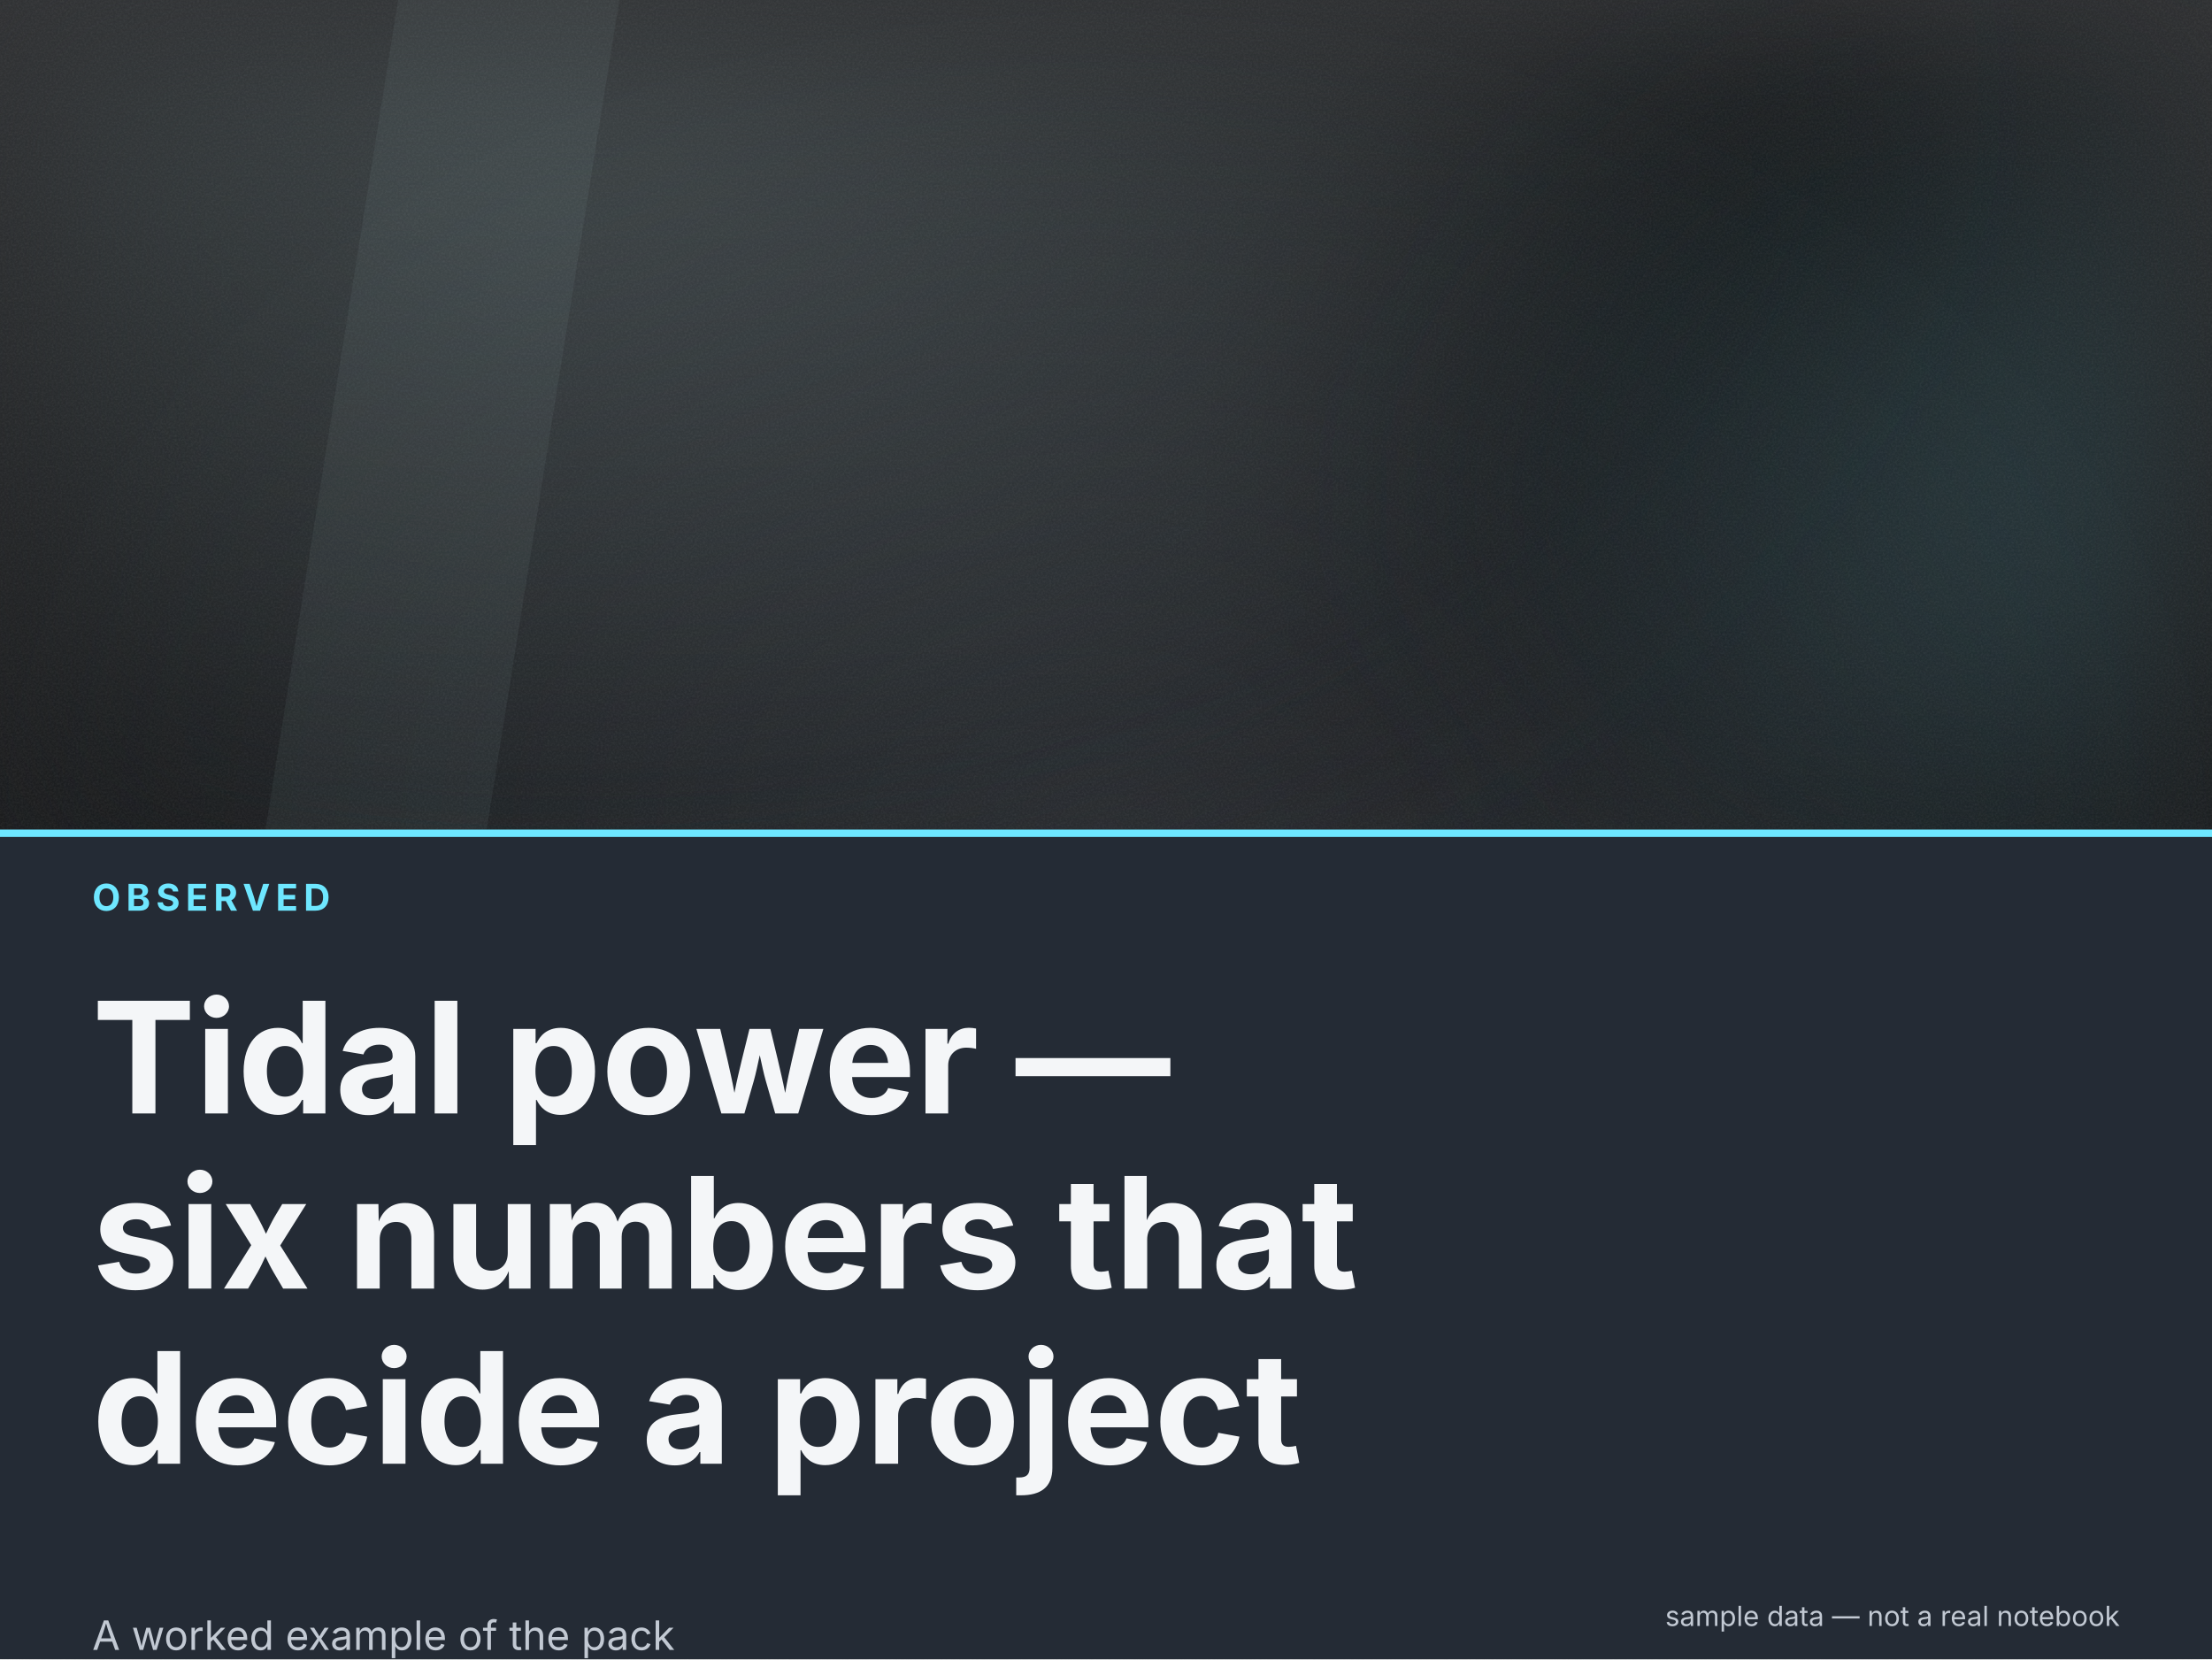
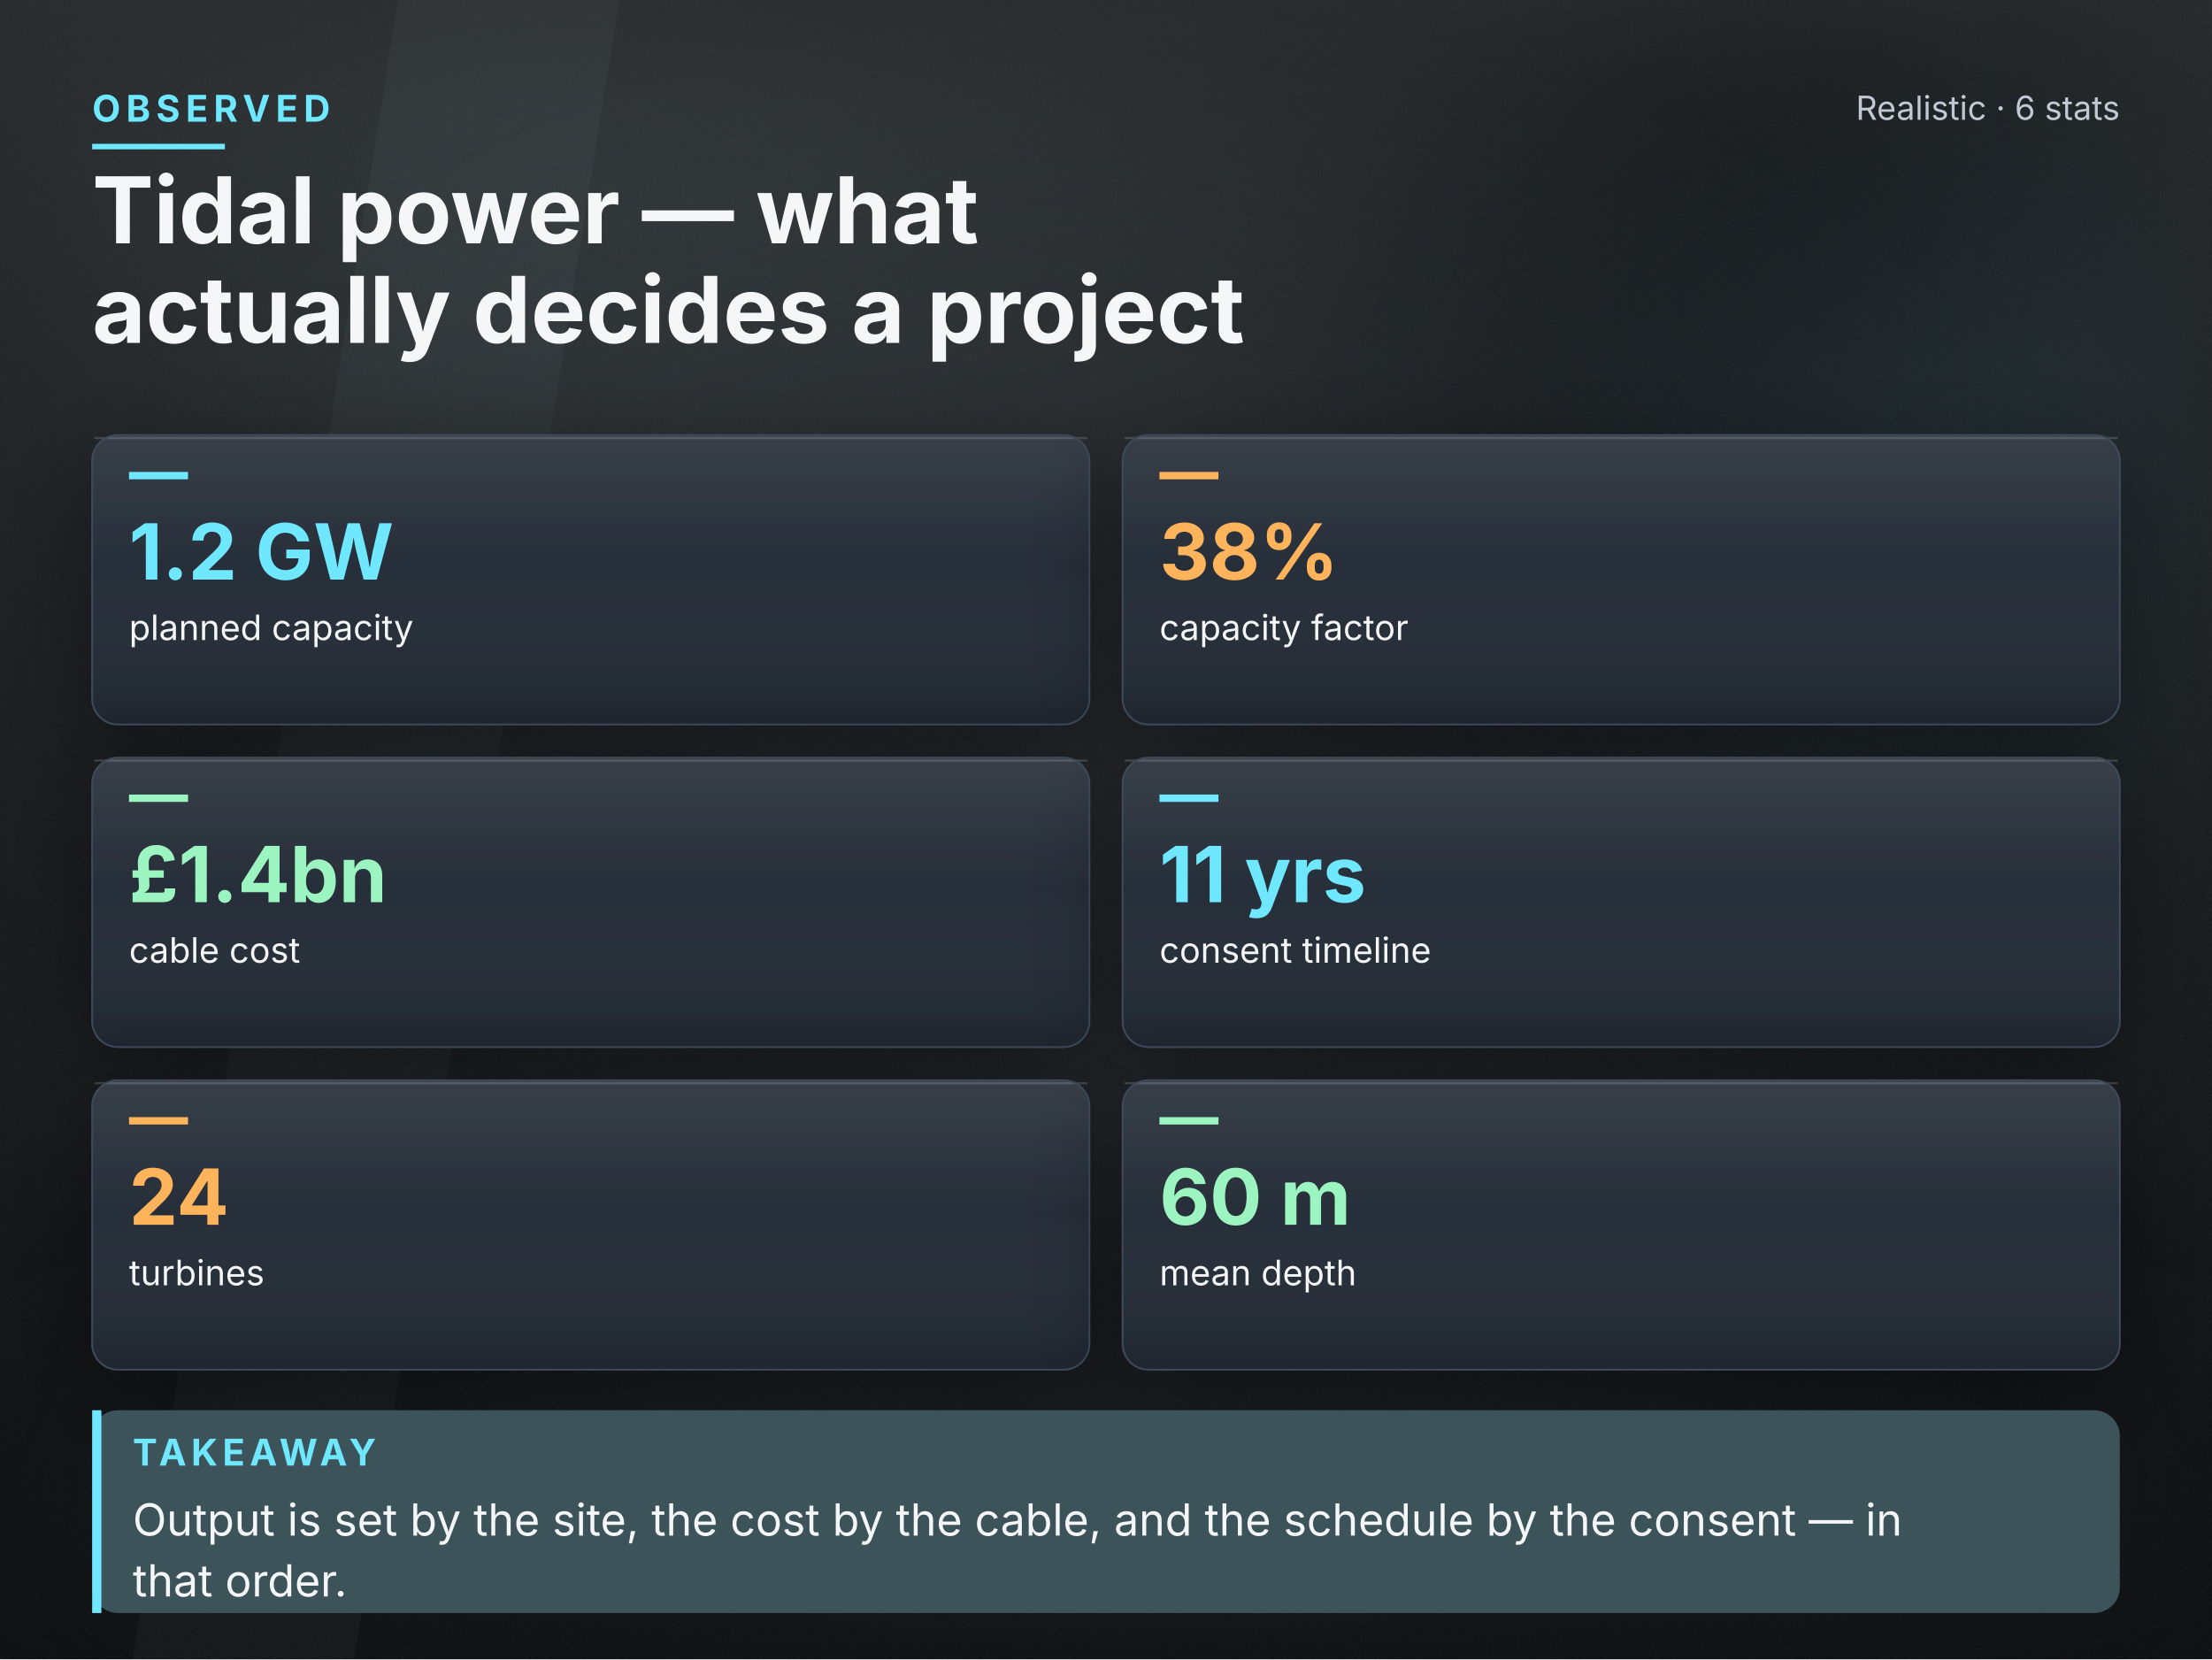
- <svg xmlns="http://www.w3.org/2000/svg" width="1200" height="900" viewBox="0 0 1200 900" role="img" aria-labelledby="gfx-title gfx-desc" data-template="cover" data-preset="realistic" data-detail="standard">
+ <svg xmlns="http://www.w3.org/2000/svg" width="1200" height="900" viewBox="0 0 1200 900" role="img" aria-labelledby="gfx-title gfx-desc" data-template="infographic" data-preset="realistic" data-detail="standard">
  <defs>
    <filter id="grain">
      <feTurbulence type="fractalNoise" baseFrequency="0.9" numOctaves="3" seed="11" stitchTiles="stitch" />
      <feColorMatrix type="saturate" values="0" />
      <feComponentTransfer>
        <feFuncA type="linear" slope="0.1" />
      </feComponentTransfer>
    </filter>
    <filter id="soften" x="-40%" y="-60%" width="180%" height="240%">
      <feGaussianBlur stdDeviation="60" />
    </filter>
    <filter id="soft" x="-30%" y="-30%" width="160%" height="170%">
      <feDropShadow dx="0" dy="14" stdDeviation="26" flood-color="#000000" flood-opacity="0.42" />
    </filter>
    <linearGradient id="cardgloss" x1="0" y1="0" x2="0" y2="1">
      <stop offset="0" stop-color="#ffffff" stop-opacity="0.10" />
      <stop offset="0.45" stop-color="#ffffff" stop-opacity="0.02" />
      <stop offset="1" stop-color="#000000" stop-opacity="0.10" />
    </linearGradient>
  </defs>
  <linearGradient id="plateBase" x1="0" y1="0" x2="0" y2="1">
    <stop offset="0" stop-color="#5a5c60" />
    <stop offset="1" stop-color="#0a0c0f" />
  </linearGradient>
  <rect width="1200" height="900" fill="url(#plateBase)" />
  <radialGradient id="keyLight">
    <stop offset="0" stop-color="#9ab3b9" />
    <stop offset="1" stop-color="#0a0c0f" />
  </radialGradient>
  <ellipse cx="312" cy="54" rx="744" ry="468" fill="url(#keyLight)" opacity="0.55" filter="url(#soften)" />
  <radialGradient id="rimLight">
    <stop offset="0" stop-color="#53a8ba" />
    <stop offset="1" stop-color="#0a0c0f" />
  </radialGradient>
  <ellipse cx="1128" cy="270" rx="360" ry="270" fill="url(#rimLight)" opacity="0.42" filter="url(#soften)" />
  <radialGradient id="pool">
    <stop offset="0" stop-color="#4a575b" />
    <stop offset="1" stop-color="#0a0c0f" />
  </radialGradient>
  <ellipse cx="600" cy="918" rx="864" ry="306" fill="url(#pool)" opacity="0.55" filter="url(#soften)" />
  <ellipse cx="600" cy="594" rx="744" ry="90" fill="#67787d" opacity="0.22" filter="url(#soften)" />
  <line x1="0.0" y1="594.0" x2="1200.0" y2="594.0" stroke="#458998" stroke-width="1" opacity="0.10" />
  <radialGradient id="vig">
    <stop offset="0" stop-color="#1f2227" />
    <stop offset="1" stop-color="#000000" />
  </radialGradient>
  <rect width="1200" height="900" fill="url(#vig)" opacity="0.50" />
  <rect width="1200" height="900" filter="url(#grain)" opacity="0.9" />
  <path d="M216 0 L 336 0 L 192 900 L 72 900" fill="#d3f7ff" opacity="0.05" />
-   <rect x="0.0" y="450.0" width="1200.0" height="450.0" fill="#242b35" />
-   <rect x="0.0" y="450.0" width="1200.0" height="4.0" fill="#6ee7ff" />
-   <text x="50.0" y="494.0" font-family="'Inter var','Inter','DejaVu Sans','Helvetica Neue',Arial,sans-serif" font-size="20" font-weight="700" fill="#6ee7ff" letter-spacing="3">OBSERVED</text>
-   <text x="50.0" y="604.0" font-family="'Inter var','Inter','DejaVu Sans','Helvetica Neue',Arial,sans-serif" font-size="84" font-weight="700" fill="#f4f6f8">Tidal power —</text>
-   <text x="50.0" y="699.0" font-family="'Inter var','Inter','DejaVu Sans','Helvetica Neue',Arial,sans-serif" font-size="84" font-weight="700" fill="#f4f6f8">six numbers that</text>
-   <text x="50.0" y="794.0" font-family="'Inter var','Inter','DejaVu Sans','Helvetica Neue',Arial,sans-serif" font-size="84" font-weight="700" fill="#f4f6f8">decide a project</text>
-   <text x="50.0" y="895.0" font-family="'Inter var','Inter','DejaVu Sans','Helvetica Neue',Arial,sans-serif" font-size="22" font-weight="400" fill="#c2c9d3">A worked example of the pack</text>
-   <text x="1150.0" y="882.0" font-family="'Inter var','Inter','DejaVu Sans','Helvetica Neue',Arial,sans-serif" font-size="15" font-weight="400" fill="#c2c9d3" text-anchor="end">sample data — not a real notebook</text>
+   <rect x="0.0" y="0.0" width="1200.0" height="900.0" fill="#13161b" opacity="0.30" />
+   <text x="50.0" y="66.0" font-family="'Inter var','Inter','DejaVu Sans','Helvetica Neue',Arial,sans-serif" font-size="20" font-weight="700" fill="#6ee7ff" letter-spacing="3">OBSERVED</text>
+   <rect x="50.0" y="78.0" width="72.0" height="3.0" fill="#6ee7ff" />
+   <text x="1150.0" y="65.0" font-family="'Inter var','Inter','DejaVu Sans','Helvetica Neue',Arial,sans-serif" font-size="18" font-weight="400" fill="#c2c9d3" text-anchor="end">Realistic · 6 stats</text>
+   <text x="50.0" y="132.0" font-family="'Inter var','Inter','DejaVu Sans','Helvetica Neue',Arial,sans-serif" font-size="50" font-weight="700" fill="#f4f6f8">Tidal power — what</text>
+   <text x="50.0" y="186.0" font-family="'Inter var','Inter','DejaVu Sans','Helvetica Neue',Arial,sans-serif" font-size="50" font-weight="700" fill="#f4f6f8">actually decides a project</text>
+   <rect x="50.0" y="236.0" width="541.0" height="157.0" rx="14.0" fill="#242b35" filter="url(#soft)" />
+   <rect x="50.0" y="236.0" width="541.0" height="157.0" rx="14.0" fill="url(#cardgloss)" />
+   <rect x="51.0" y="237.0" width="539.0" height="1.2" rx="0.6" fill="#ffffff" opacity="0.16" />
+   <rect x="50.0" y="236.0" width="541.0" height="157.0" rx="14.0" fill="none" stroke="#3e4a5c" stroke-width="1" />
+   <rect x="70.0" y="256.0" width="32.0" height="4.0" fill="#6ee7ff" />
+   <text x="70.0" y="314.4" font-family="'Inter var','Inter','DejaVu Sans','Helvetica Neue',Arial,sans-serif" font-size="42" font-weight="700" fill="#6ee7ff" font-feature-settings="'tnum' 1">1.2 GW</text>
+   <text x="70.0" y="347.2" font-family="'Inter var','Inter','DejaVu Sans','Helvetica Neue',Arial,sans-serif" font-size="19" font-weight="400" fill="#f4f6f8">planned capacity</text>
+   <rect x="609.0" y="236.0" width="541.0" height="157.0" rx="14.0" fill="#242b35" filter="url(#soft)" />
+   <rect x="609.0" y="236.0" width="541.0" height="157.0" rx="14.0" fill="url(#cardgloss)" />
+   <rect x="610.0" y="237.0" width="539.0" height="1.2" rx="0.6" fill="#ffffff" opacity="0.16" />
+   <rect x="609.0" y="236.0" width="541.0" height="157.0" rx="14.0" fill="none" stroke="#3e4a5c" stroke-width="1" />
+   <rect x="629.0" y="256.0" width="32.0" height="4.0" fill="#ffb45c" />
+   <text x="629.0" y="314.4" font-family="'Inter var','Inter','DejaVu Sans','Helvetica Neue',Arial,sans-serif" font-size="42" font-weight="700" fill="#ffb45c" font-feature-settings="'tnum' 1">38%</text>
+   <text x="629.0" y="347.2" font-family="'Inter var','Inter','DejaVu Sans','Helvetica Neue',Arial,sans-serif" font-size="19" font-weight="400" fill="#f4f6f8">capacity factor</text>
+   <rect x="50.0" y="411.0" width="541.0" height="157.0" rx="14.0" fill="#242b35" filter="url(#soft)" />
+   <rect x="50.0" y="411.0" width="541.0" height="157.0" rx="14.0" fill="url(#cardgloss)" />
+   <rect x="51.0" y="412.0" width="539.0" height="1.2" rx="0.6" fill="#ffffff" opacity="0.16" />
+   <rect x="50.0" y="411.0" width="541.0" height="157.0" rx="14.0" fill="none" stroke="#3e4a5c" stroke-width="1" />
+   <rect x="70.0" y="431.0" width="32.0" height="4.0" fill="#9cf5c0" />
+   <text x="70.0" y="489.4" font-family="'Inter var','Inter','DejaVu Sans','Helvetica Neue',Arial,sans-serif" font-size="42" font-weight="700" fill="#9cf5c0" font-feature-settings="'tnum' 1">£1.4bn</text>
+   <text x="70.0" y="522.2" font-family="'Inter var','Inter','DejaVu Sans','Helvetica Neue',Arial,sans-serif" font-size="19" font-weight="400" fill="#f4f6f8">cable cost</text>
+   <rect x="609.0" y="411.0" width="541.0" height="157.0" rx="14.0" fill="#242b35" filter="url(#soft)" />
+   <rect x="609.0" y="411.0" width="541.0" height="157.0" rx="14.0" fill="url(#cardgloss)" />
+   <rect x="610.0" y="412.0" width="539.0" height="1.2" rx="0.6" fill="#ffffff" opacity="0.16" />
+   <rect x="609.0" y="411.0" width="541.0" height="157.0" rx="14.0" fill="none" stroke="#3e4a5c" stroke-width="1" />
+   <rect x="629.0" y="431.0" width="32.0" height="4.0" fill="#6ee7ff" />
+   <text x="629.0" y="489.4" font-family="'Inter var','Inter','DejaVu Sans','Helvetica Neue',Arial,sans-serif" font-size="42" font-weight="700" fill="#6ee7ff" font-feature-settings="'tnum' 1">11 yrs</text>
+   <text x="629.0" y="522.2" font-family="'Inter var','Inter','DejaVu Sans','Helvetica Neue',Arial,sans-serif" font-size="19" font-weight="400" fill="#f4f6f8">consent timeline</text>
+   <rect x="50.0" y="586.0" width="541.0" height="157.0" rx="14.0" fill="#242b35" filter="url(#soft)" />
+   <rect x="50.0" y="586.0" width="541.0" height="157.0" rx="14.0" fill="url(#cardgloss)" />
+   <rect x="51.0" y="587.0" width="539.0" height="1.2" rx="0.6" fill="#ffffff" opacity="0.16" />
+   <rect x="50.0" y="586.0" width="541.0" height="157.0" rx="14.0" fill="none" stroke="#3e4a5c" stroke-width="1" />
+   <rect x="70.0" y="606.0" width="32.0" height="4.0" fill="#ffb45c" />
+   <text x="70.0" y="664.4" font-family="'Inter var','Inter','DejaVu Sans','Helvetica Neue',Arial,sans-serif" font-size="42" font-weight="700" fill="#ffb45c" font-feature-settings="'tnum' 1">24</text>
+   <text x="70.0" y="697.2" font-family="'Inter var','Inter','DejaVu Sans','Helvetica Neue',Arial,sans-serif" font-size="19" font-weight="400" fill="#f4f6f8">turbines</text>
+   <rect x="609.0" y="586.0" width="541.0" height="157.0" rx="14.0" fill="#242b35" filter="url(#soft)" />
+   <rect x="609.0" y="586.0" width="541.0" height="157.0" rx="14.0" fill="url(#cardgloss)" />
+   <rect x="610.0" y="587.0" width="539.0" height="1.2" rx="0.6" fill="#ffffff" opacity="0.16" />
+   <rect x="609.0" y="586.0" width="541.0" height="157.0" rx="14.0" fill="none" stroke="#3e4a5c" stroke-width="1" />
+   <rect x="629.0" y="606.0" width="32.0" height="4.0" fill="#9cf5c0" />
+   <text x="629.0" y="664.4" font-family="'Inter var','Inter','DejaVu Sans','Helvetica Neue',Arial,sans-serif" font-size="42" font-weight="700" fill="#9cf5c0" font-feature-settings="'tnum' 1">60 m</text>
+   <text x="629.0" y="697.2" font-family="'Inter var','Inter','DejaVu Sans','Helvetica Neue',Arial,sans-serif" font-size="19" font-weight="400" fill="#f4f6f8">mean depth</text>
+   <rect x="50.0" y="765.0" width="1100.0" height="110.0" rx="14.0" fill="#3d535a" />
+   <rect x="50.0" y="765.0" width="5.0" height="110.0" fill="#6ee7ff" />
+   <text x="72.0" y="795.0" font-family="'Inter var','Inter','DejaVu Sans','Helvetica Neue',Arial,sans-serif" font-size="20" font-weight="700" fill="#6ee7ff" letter-spacing="2.6">TAKEAWAY</text>
+   <text x="72.0" y="833.0" font-family="'Inter var','Inter','DejaVu Sans','Helvetica Neue',Arial,sans-serif" font-size="24" font-weight="400" fill="#f4f6f8">Output is set by the site, the cost by the cable, and the schedule by the consent — in</text>
+   <text x="72.0" y="866.0" font-family="'Inter var','Inter','DejaVu Sans','Helvetica Neue',Arial,sans-serif" font-size="24" font-weight="400" fill="#f4f6f8">that order.</text>
</svg>
